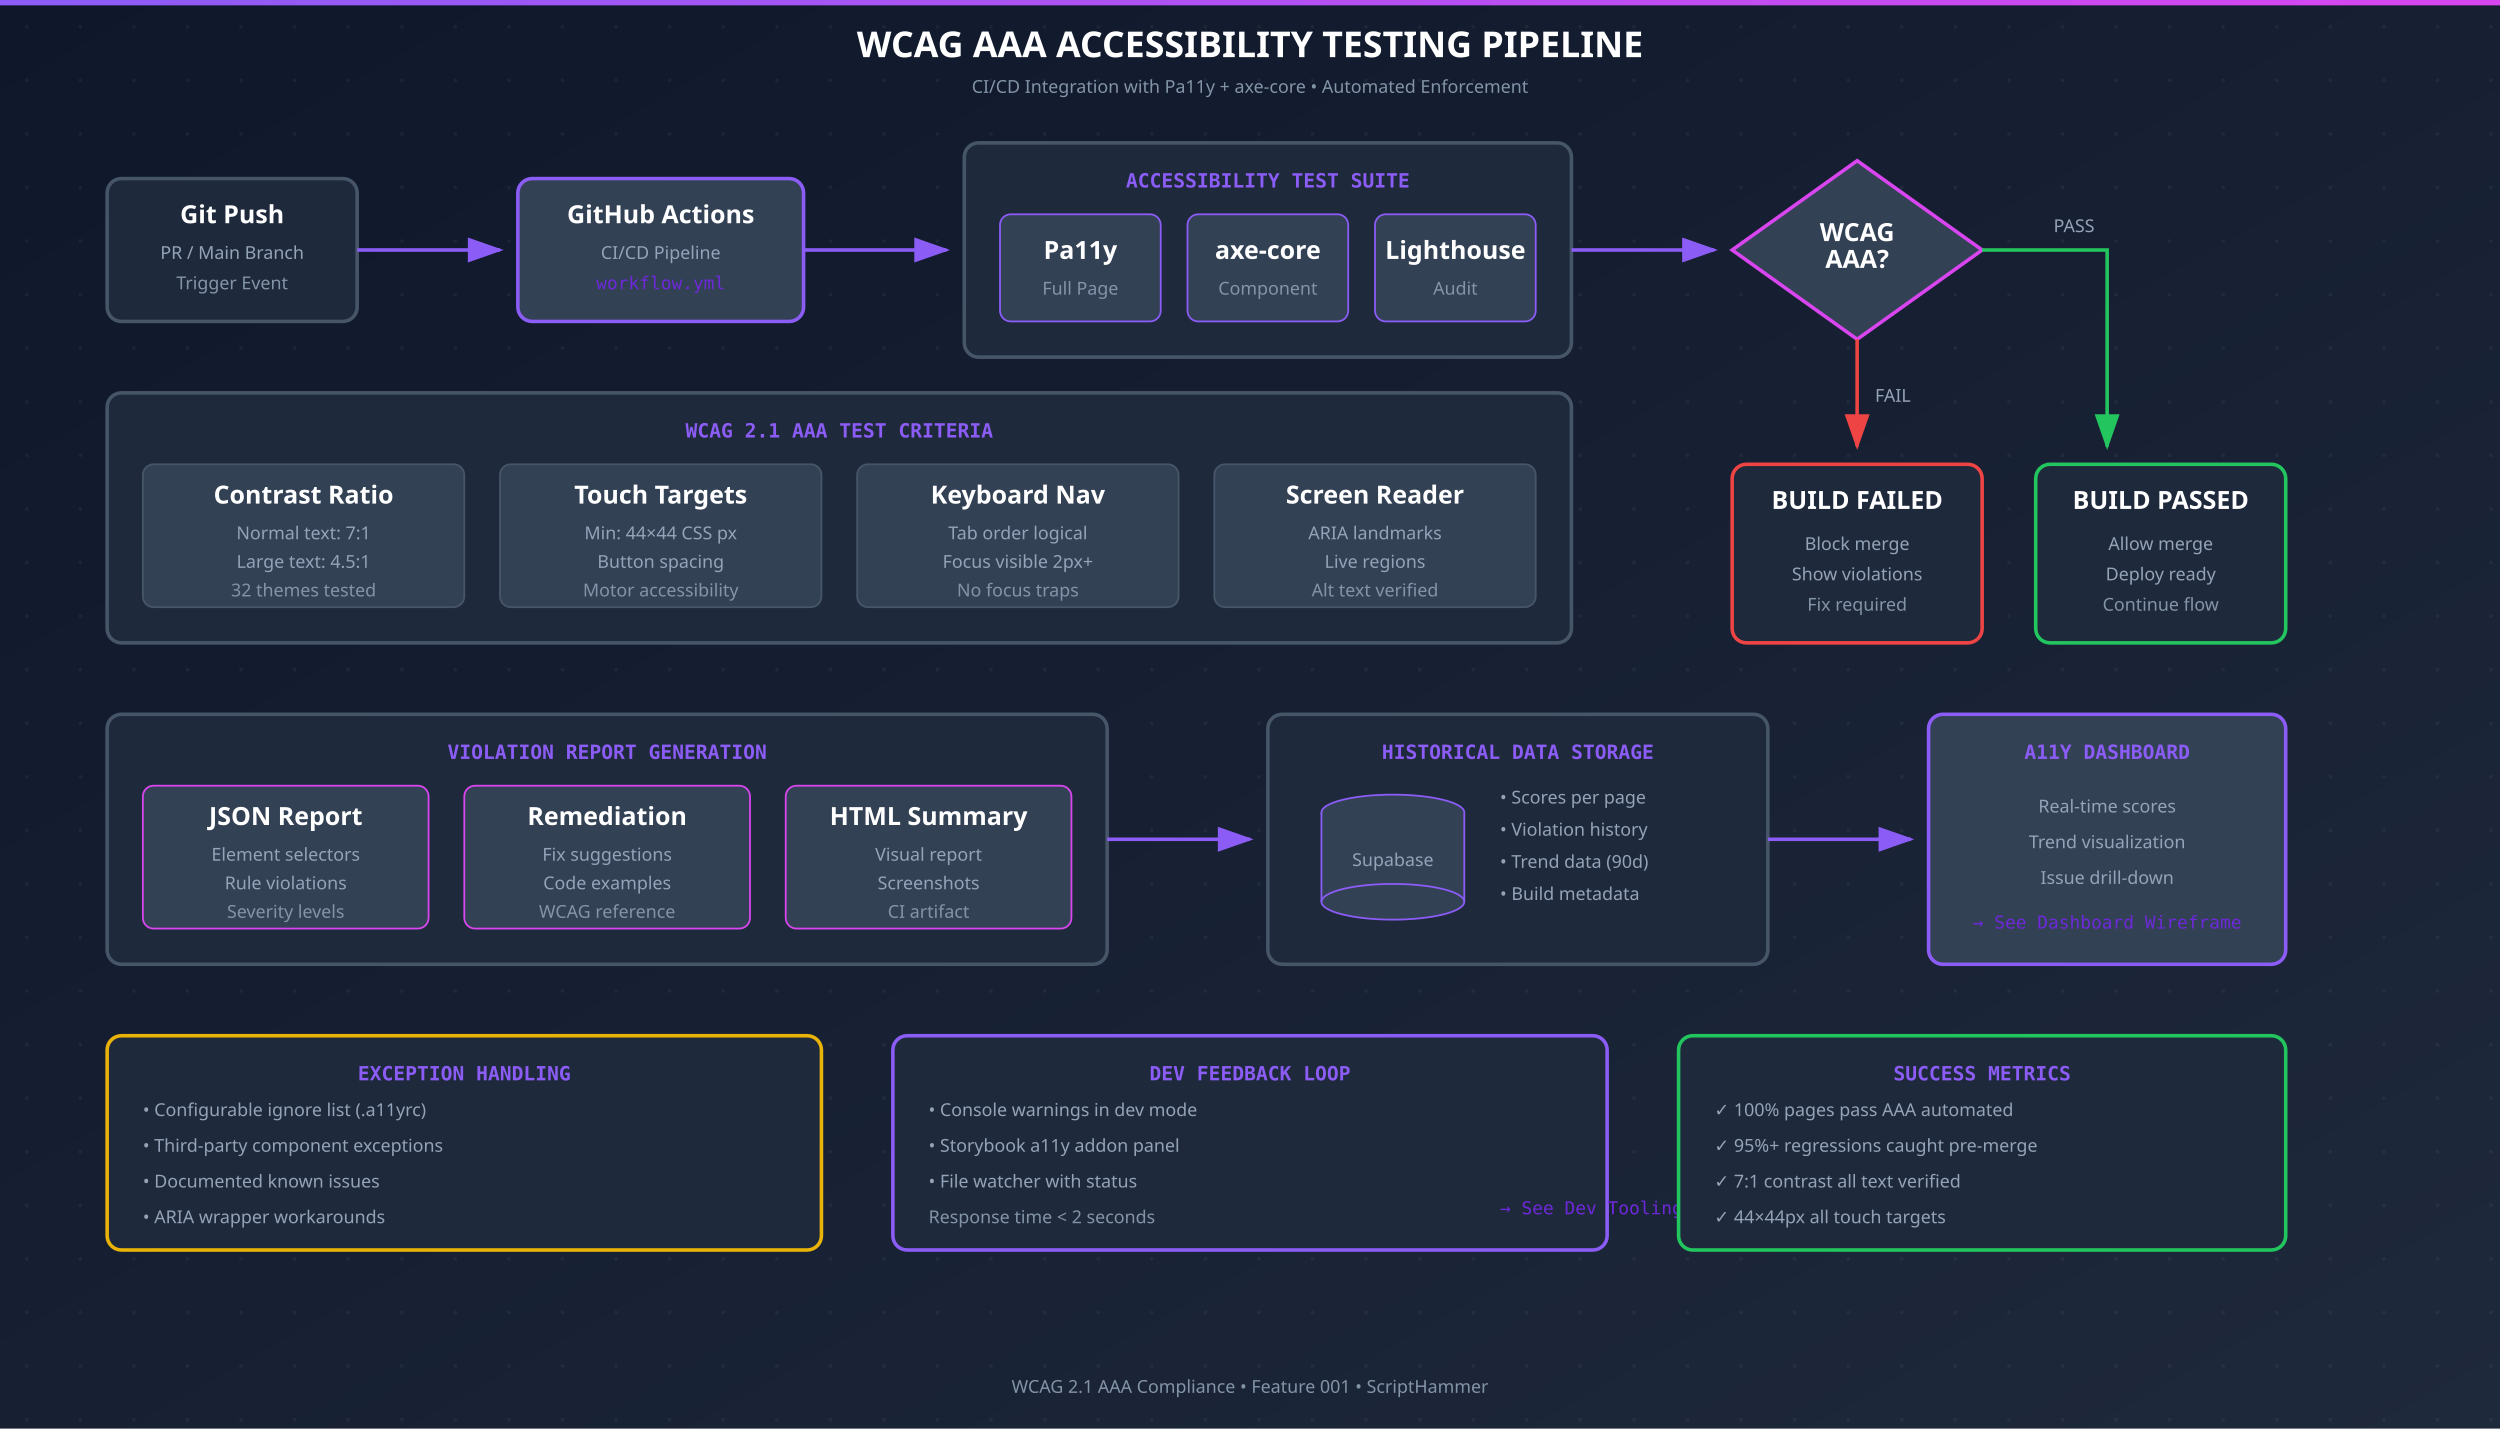
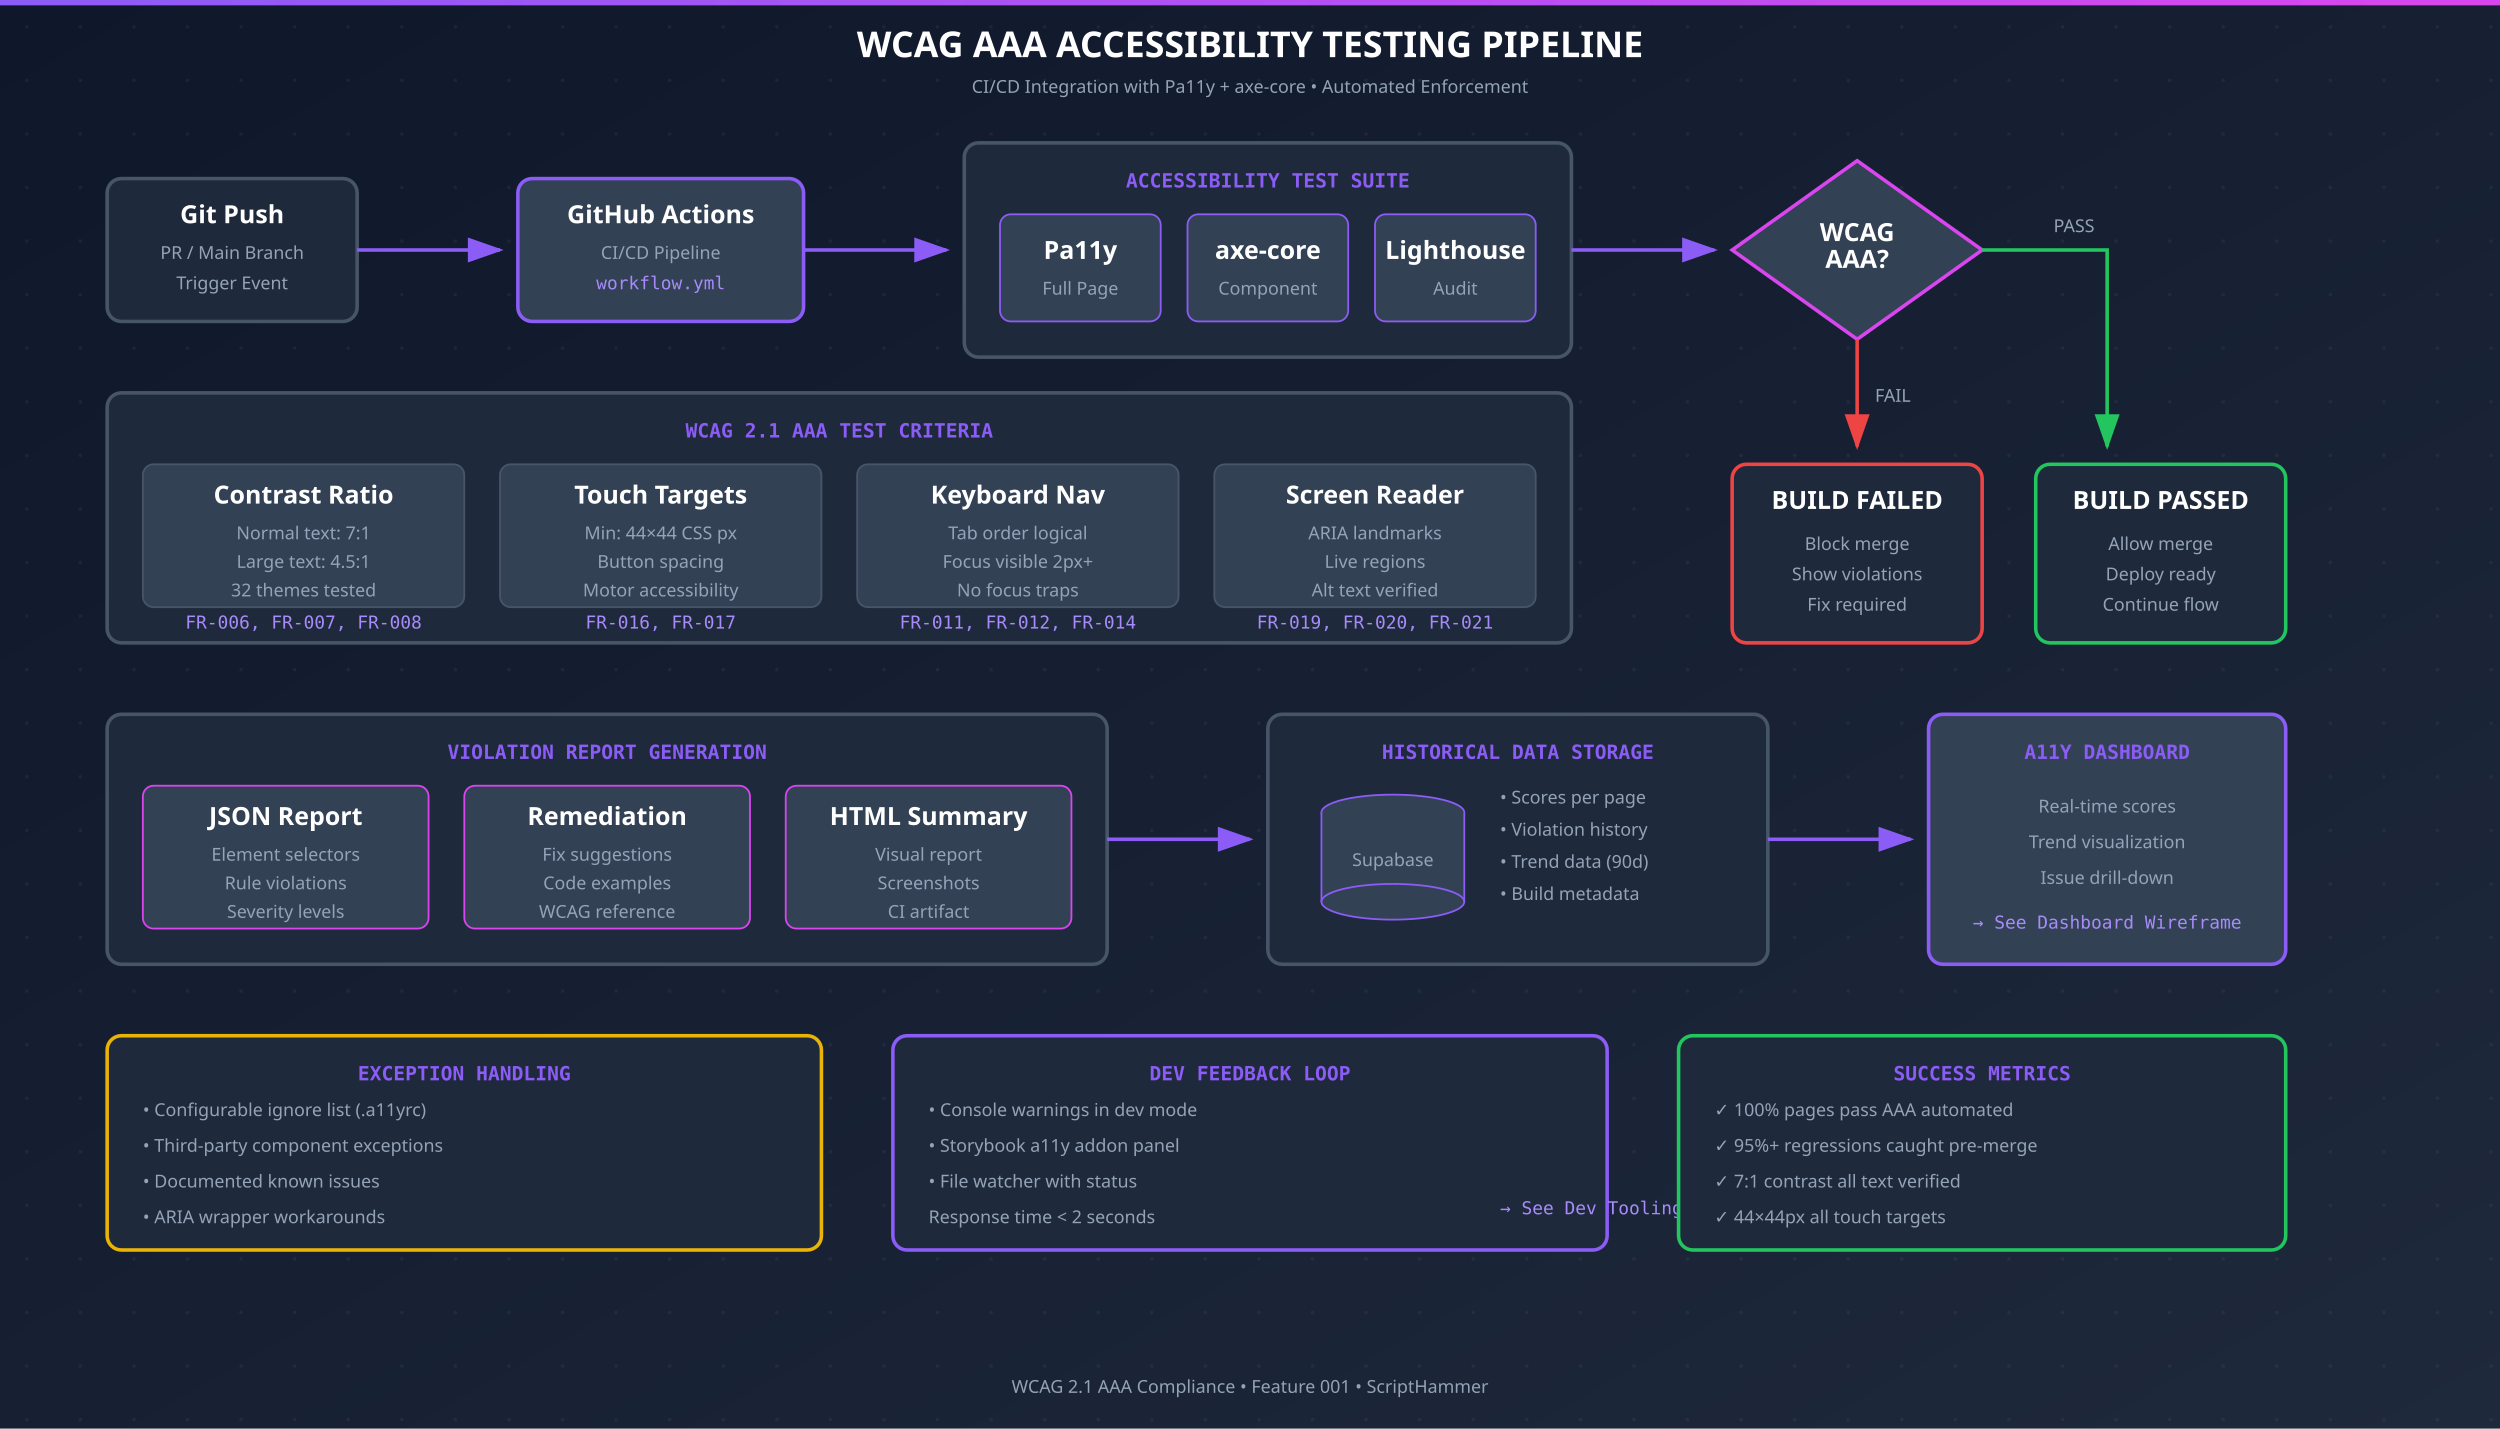
<svg xmlns="http://www.w3.org/2000/svg" viewBox="0 0 1400 800" width="1400" height="800">
  <defs>
    <linearGradient id="bgGrad" x1="0%" y1="0%" x2="100%" y2="100%">
      <stop offset="0%" style="stop-color:#0f172a" />
      <stop offset="100%" style="stop-color:#1e293b" />
    </linearGradient>
    <linearGradient id="accentGrad" x1="0%" y1="0%" x2="100%" y2="0%">
      <stop offset="0%" style="stop-color:#8b5cf6" />
      <stop offset="100%" style="stop-color:#d946ef" />
    </linearGradient>
    <linearGradient id="successGrad" x1="0%" y1="0%" x2="100%" y2="0%">
      <stop offset="0%" style="stop-color:#22c55e" />
      <stop offset="100%" style="stop-color:#16a34a" />
    </linearGradient>
    <linearGradient id="errorGrad" x1="0%" y1="0%" x2="100%" y2="0%">
      <stop offset="0%" style="stop-color:#ef4444" />
      <stop offset="100%" style="stop-color:#dc2626" />
    </linearGradient>
    <style>
      .heading-lg { fill: #ffffff; font-family: system-ui, sans-serif; font-size: 20px; font-weight: bold; }
      .heading { fill: #ffffff; font-family: system-ui, sans-serif; font-size: 14px; font-weight: bold; }
      .text-md { fill: #cbd5e1; font-family: system-ui, sans-serif; font-size: 12px; }
      .text-sm { fill: #94a3b8; font-family: system-ui, sans-serif; font-size: 10px; }
-       .text-muted { fill: #8494a8; font-family: system-ui, sans-serif; font-size: 10px; }
-       .annotation { fill: #6d28d9; font-family: monospace; font-size: 10px; }
+       .text-muted { fill: #94a3b8; font-family: system-ui, sans-serif; font-size: 10px; }
+       .annotation { fill: #a78bfa; font-family: monospace; font-size: 10px; }
      .label { fill: #8b5cf6; font-family: monospace; font-size: 11px; font-weight: bold; }
    </style>
    <marker id="arrowhead" markerWidth="10" markerHeight="7" refX="9" refY="3.5" orient="auto">
      <polygon points="0 0, 10 3.5, 0 7" fill="#8b5cf6" />
    </marker>
    <marker id="arrowSuccess" markerWidth="10" markerHeight="7" refX="9" refY="3.5" orient="auto">
      <polygon points="0 0, 10 3.5, 0 7" fill="#22c55e" />
    </marker>
    <marker id="arrowError" markerWidth="10" markerHeight="7" refX="9" refY="3.5" orient="auto">
      <polygon points="0 0, 10 3.5, 0 7" fill="#ef4444" />
    </marker>
  </defs>
  <rect width="1400" height="800" fill="url(#bgGrad)" />
  <g opacity="0.05">
    <pattern id="dots" width="30" height="30" patternUnits="userSpaceOnUse">
      <circle cx="15" cy="15" r="1" fill="#fff" />
    </pattern>
    <rect width="1400" height="800" fill="url(#dots)" />
  </g>
  <rect x="0" y="0" width="1400" height="3" fill="url(#accentGrad)" />
  <text x="700" y="32" text-anchor="middle" class="heading-lg">WCAG AAA ACCESSIBILITY TESTING PIPELINE</text>
  <text x="700" y="52" text-anchor="middle" class="text-muted">CI/CD Integration with Pa11y + axe-core • Automated Enforcement</text>
  <g transform="translate(60, 100)">
    <rect x="0" y="0" width="140" height="80" rx="8" fill="#1e293b" stroke="#475569" stroke-width="2" />
    <text x="70" y="25" text-anchor="middle" class="heading">Git Push</text>
    <text x="70" y="45" text-anchor="middle" class="text-sm">PR / Main Branch</text>
    <text x="70" y="62" text-anchor="middle" class="text-muted">Trigger Event</text>
  </g>
  <line x1="200" y1="140" x2="280" y2="140" stroke="#8b5cf6" stroke-width="2" marker-end="url(#arrowhead)" />
  <g transform="translate(290, 100)">
    <rect x="0" y="0" width="160" height="80" rx="8" fill="#334155" stroke="#8b5cf6" stroke-width="2" />
    <text x="80" y="25" text-anchor="middle" class="heading">GitHub Actions</text>
    <text x="80" y="45" text-anchor="middle" class="text-sm">CI/CD Pipeline</text>
    <text x="80" y="62" text-anchor="middle" class="annotation">workflow.yml</text>
  </g>
  <line x1="450" y1="140" x2="530" y2="140" stroke="#8b5cf6" stroke-width="2" marker-end="url(#arrowhead)" />
  <g transform="translate(540, 80)">
    <rect x="0" y="0" width="340" height="120" rx="8" fill="#1e293b" stroke="#475569" stroke-width="2" />
    <text x="170" y="25" text-anchor="middle" class="label">ACCESSIBILITY TEST SUITE</text>
    <g transform="translate(20, 40)">
      <rect x="0" y="0" width="90" height="60" rx="6" fill="#334155" stroke="#8b5cf6" stroke-width="1" />
      <text x="45" y="25" text-anchor="middle" class="heading">Pa11y</text>
      <text x="45" y="45" text-anchor="middle" class="text-muted">Full Page</text>
    </g>
    <g transform="translate(125, 40)">
      <rect x="0" y="0" width="90" height="60" rx="6" fill="#334155" stroke="#8b5cf6" stroke-width="1" />
      <text x="45" y="25" text-anchor="middle" class="heading">axe-core</text>
      <text x="45" y="45" text-anchor="middle" class="text-muted">Component</text>
    </g>
    <g transform="translate(230, 40)">
      <rect x="0" y="0" width="90" height="60" rx="6" fill="#334155" stroke="#8b5cf6" stroke-width="1" />
      <text x="45" y="25" text-anchor="middle" class="heading">Lighthouse</text>
      <text x="45" y="45" text-anchor="middle" class="text-muted">Audit</text>
    </g>
  </g>
  <line x1="880" y1="140" x2="960" y2="140" stroke="#8b5cf6" stroke-width="2" marker-end="url(#arrowhead)" />
  <g transform="translate(970, 90)">
    <polygon points="70,0 140,50 70,100 0,50" fill="#334155" stroke="#d946ef" stroke-width="2" />
    <text x="70" y="45" text-anchor="middle" class="heading">WCAG</text>
    <text x="70" y="60" text-anchor="middle" class="heading">AAA?</text>
  </g>
  <path d="M 1110 140 L 1180 140 L 1180 250" stroke="#22c55e" stroke-width="2" fill="none" marker-end="url(#arrowSuccess)" />
  <text x="1150" y="130" class="text-sm" fill="#22c55e">PASS</text>
  <path d="M 1040 190 L 1040 250" stroke="#ef4444" stroke-width="2" fill="none" marker-end="url(#arrowError)" />
  <text x="1050" y="225" class="text-sm" fill="#ef4444">FAIL</text>
  <g transform="translate(60, 220)">
    <rect x="0" y="0" width="820" height="140" rx="8" fill="#1e293b" stroke="#475569" stroke-width="2" />
    <text x="410" y="25" text-anchor="middle" class="label">WCAG 2.1 AAA TEST CRITERIA</text>
    <g transform="translate(20, 40)">
      <rect x="0" y="0" width="180" height="80" rx="6" fill="#334155" stroke="#475569" stroke-width="1" />
      <text x="90" y="22" text-anchor="middle" class="heading">Contrast Ratio</text>
      <text x="90" y="42" text-anchor="middle" class="text-sm">Normal text: 7:1</text>
      <text x="90" y="58" text-anchor="middle" class="text-sm">Large text: 4.5:1</text>
      <text x="90" y="74" text-anchor="middle" class="text-muted">32 themes tested</text>
+       <text x="90" y="92" text-anchor="middle" class="annotation">FR-006, FR-007, FR-008</text>
    </g>
    <g transform="translate(220, 40)">
      <rect x="0" y="0" width="180" height="80" rx="6" fill="#334155" stroke="#475569" stroke-width="1" />
      <text x="90" y="22" text-anchor="middle" class="heading">Touch Targets</text>
      <text x="90" y="42" text-anchor="middle" class="text-sm">Min: 44×44 CSS px</text>
      <text x="90" y="58" text-anchor="middle" class="text-sm">Button spacing</text>
      <text x="90" y="74" text-anchor="middle" class="text-muted">Motor accessibility</text>
+       <text x="90" y="92" text-anchor="middle" class="annotation">FR-016, FR-017</text>
    </g>
    <g transform="translate(420, 40)">
      <rect x="0" y="0" width="180" height="80" rx="6" fill="#334155" stroke="#475569" stroke-width="1" />
      <text x="90" y="22" text-anchor="middle" class="heading">Keyboard Nav</text>
      <text x="90" y="42" text-anchor="middle" class="text-sm">Tab order logical</text>
      <text x="90" y="58" text-anchor="middle" class="text-sm">Focus visible 2px+</text>
      <text x="90" y="74" text-anchor="middle" class="text-muted">No focus traps</text>
+       <text x="90" y="92" text-anchor="middle" class="annotation">FR-011, FR-012, FR-014</text>
    </g>
    <g transform="translate(620, 40)">
      <rect x="0" y="0" width="180" height="80" rx="6" fill="#334155" stroke="#475569" stroke-width="1" />
      <text x="90" y="22" text-anchor="middle" class="heading">Screen Reader</text>
      <text x="90" y="42" text-anchor="middle" class="text-sm">ARIA landmarks</text>
      <text x="90" y="58" text-anchor="middle" class="text-sm">Live regions</text>
      <text x="90" y="74" text-anchor="middle" class="text-muted">Alt text verified</text>
+       <text x="90" y="92" text-anchor="middle" class="annotation">FR-019, FR-020, FR-021</text>
    </g>
  </g>
  <g transform="translate(970, 260)">
    <rect x="0" y="0" width="140" height="100" rx="8" fill="#1e293b" stroke="#ef4444" stroke-width="2" />
    <text x="70" y="25" text-anchor="middle" class="heading" fill="#ef4444">BUILD FAILED</text>
    <text x="70" y="48" text-anchor="middle" class="text-sm">Block merge</text>
    <text x="70" y="65" text-anchor="middle" class="text-sm">Show violations</text>
    <text x="70" y="82" text-anchor="middle" class="text-muted">Fix required</text>
  </g>
  <g transform="translate(1140, 260)">
    <rect x="0" y="0" width="140" height="100" rx="8" fill="#1e293b" stroke="#22c55e" stroke-width="2" />
    <text x="70" y="25" text-anchor="middle" class="heading" fill="#22c55e">BUILD PASSED</text>
    <text x="70" y="48" text-anchor="middle" class="text-sm">Allow merge</text>
    <text x="70" y="65" text-anchor="middle" class="text-sm">Deploy ready</text>
    <text x="70" y="82" text-anchor="middle" class="text-muted">Continue flow</text>
  </g>
  <g transform="translate(60, 400)">
    <rect x="0" y="0" width="560" height="140" rx="8" fill="#1e293b" stroke="#475569" stroke-width="2" />
    <text x="280" y="25" text-anchor="middle" class="label">VIOLATION REPORT GENERATION</text>
    <g transform="translate(20, 40)">
      <rect x="0" y="0" width="160" height="80" rx="6" fill="#334155" stroke="#d946ef" stroke-width="1" />
      <text x="80" y="22" text-anchor="middle" class="heading">JSON Report</text>
      <text x="80" y="42" text-anchor="middle" class="text-sm">Element selectors</text>
      <text x="80" y="58" text-anchor="middle" class="text-sm">Rule violations</text>
      <text x="80" y="74" text-anchor="middle" class="text-muted">Severity levels</text>
    </g>
    <g transform="translate(200, 40)">
      <rect x="0" y="0" width="160" height="80" rx="6" fill="#334155" stroke="#d946ef" stroke-width="1" />
      <text x="80" y="22" text-anchor="middle" class="heading">Remediation</text>
      <text x="80" y="42" text-anchor="middle" class="text-sm">Fix suggestions</text>
      <text x="80" y="58" text-anchor="middle" class="text-sm">Code examples</text>
      <text x="80" y="74" text-anchor="middle" class="text-muted">WCAG reference</text>
    </g>
    <g transform="translate(380, 40)">
      <rect x="0" y="0" width="160" height="80" rx="6" fill="#334155" stroke="#d946ef" stroke-width="1" />
      <text x="80" y="22" text-anchor="middle" class="heading">HTML Summary</text>
      <text x="80" y="42" text-anchor="middle" class="text-sm">Visual report</text>
      <text x="80" y="58" text-anchor="middle" class="text-sm">Screenshots</text>
      <text x="80" y="74" text-anchor="middle" class="text-muted">CI artifact</text>
    </g>
  </g>
  <line x1="620" y1="470" x2="700" y2="470" stroke="#8b5cf6" stroke-width="2" marker-end="url(#arrowhead)" />
  <g transform="translate(710, 400)">
    <rect x="0" y="0" width="280" height="140" rx="8" fill="#1e293b" stroke="#475569" stroke-width="2" />
    <text x="140" y="25" text-anchor="middle" class="label">HISTORICAL DATA STORAGE</text>
    <g transform="translate(20, 45)">
      <ellipse cx="50" cy="10" rx="40" ry="10" fill="#334155" stroke="#8b5cf6" stroke-width="1" />
      <rect x="10" y="10" width="80" height="50" fill="#334155" />
      <ellipse cx="50" cy="60" rx="40" ry="10" fill="#334155" stroke="#8b5cf6" stroke-width="1" />
      <line x1="10" y1="10" x2="10" y2="60" stroke="#8b5cf6" stroke-width="1" />
      <line x1="90" y1="10" x2="90" y2="60" stroke="#8b5cf6" stroke-width="1" />
      <text x="50" y="40" text-anchor="middle" class="text-sm">Supabase</text>
    </g>
    <g transform="translate(130, 50)">
      <text x="0" y="0" class="text-sm">• Scores per page</text>
      <text x="0" y="18" class="text-sm">• Violation history</text>
      <text x="0" y="36" class="text-sm">• Trend data (90d)</text>
      <text x="0" y="54" class="text-sm">• Build metadata</text>
    </g>
  </g>
  <line x1="990" y1="470" x2="1070" y2="470" stroke="#8b5cf6" stroke-width="2" marker-end="url(#arrowhead)" />
  <g transform="translate(1080, 400)">
    <rect x="0" y="0" width="200" height="140" rx="8" fill="#334155" stroke="#8b5cf6" stroke-width="2" />
    <text x="100" y="25" text-anchor="middle" class="label">A11Y DASHBOARD</text>
    <text x="100" y="55" text-anchor="middle" class="text-sm">Real-time scores</text>
    <text x="100" y="75" text-anchor="middle" class="text-sm">Trend visualization</text>
    <text x="100" y="95" text-anchor="middle" class="text-sm">Issue drill-down</text>
    <text x="100" y="120" text-anchor="middle" class="annotation">→ See Dashboard Wireframe</text>
  </g>
  <g transform="translate(60, 580)">
    <rect x="0" y="0" width="400" height="120" rx="8" fill="#1e293b" stroke="#eab308" stroke-width="2" />
    <text x="200" y="25" text-anchor="middle" class="label" fill="#eab308">EXCEPTION HANDLING</text>
    <g transform="translate(20, 45)">
      <text x="0" y="0" class="text-sm">• Configurable ignore list (.a11yrc)</text>
      <text x="0" y="20" class="text-sm">• Third-party component exceptions</text>
      <text x="0" y="40" class="text-sm">• Documented known issues</text>
      <text x="0" y="60" class="text-sm">• ARIA wrapper workarounds</text>
    </g>
  </g>
  <g transform="translate(500, 580)">
    <rect x="0" y="0" width="400" height="120" rx="8" fill="#1e293b" stroke="#8b5cf6" stroke-width="2" />
    <text x="200" y="25" text-anchor="middle" class="label">DEV FEEDBACK LOOP</text>
    <g transform="translate(20, 45)">
      <text x="0" y="0" class="text-sm">• Console warnings in dev mode</text>
      <text x="0" y="20" class="text-sm">• Storybook a11y addon panel</text>
      <text x="0" y="40" class="text-sm">• File watcher with status</text>
      <text x="0" y="60" class="text-muted">Response time &lt; 2 seconds</text>
    </g>
    <text x="340" y="100" class="annotation">→ See Dev Tooling Wireframe</text>
  </g>
  <g transform="translate(940, 580)">
    <rect x="0" y="0" width="340" height="120" rx="8" fill="#1e293b" stroke="#22c55e" stroke-width="2" />
    <text x="170" y="25" text-anchor="middle" class="label" fill="#22c55e">SUCCESS METRICS</text>
    <g transform="translate(20, 45)">
      <text x="0" y="0" class="text-sm">✓ 100% pages pass AAA automated</text>
      <text x="0" y="20" class="text-sm">✓ 95%+ regressions caught pre-merge</text>
      <text x="0" y="40" class="text-sm">✓ 7:1 contrast all text verified</text>
      <text x="0" y="60" class="text-sm">✓ 44×44px all touch targets</text>
    </g>
  </g>
  <text x="700" y="780" text-anchor="middle" class="text-muted">WCAG 2.1 AAA Compliance • Feature 001 • ScriptHammer</text>
</svg>
